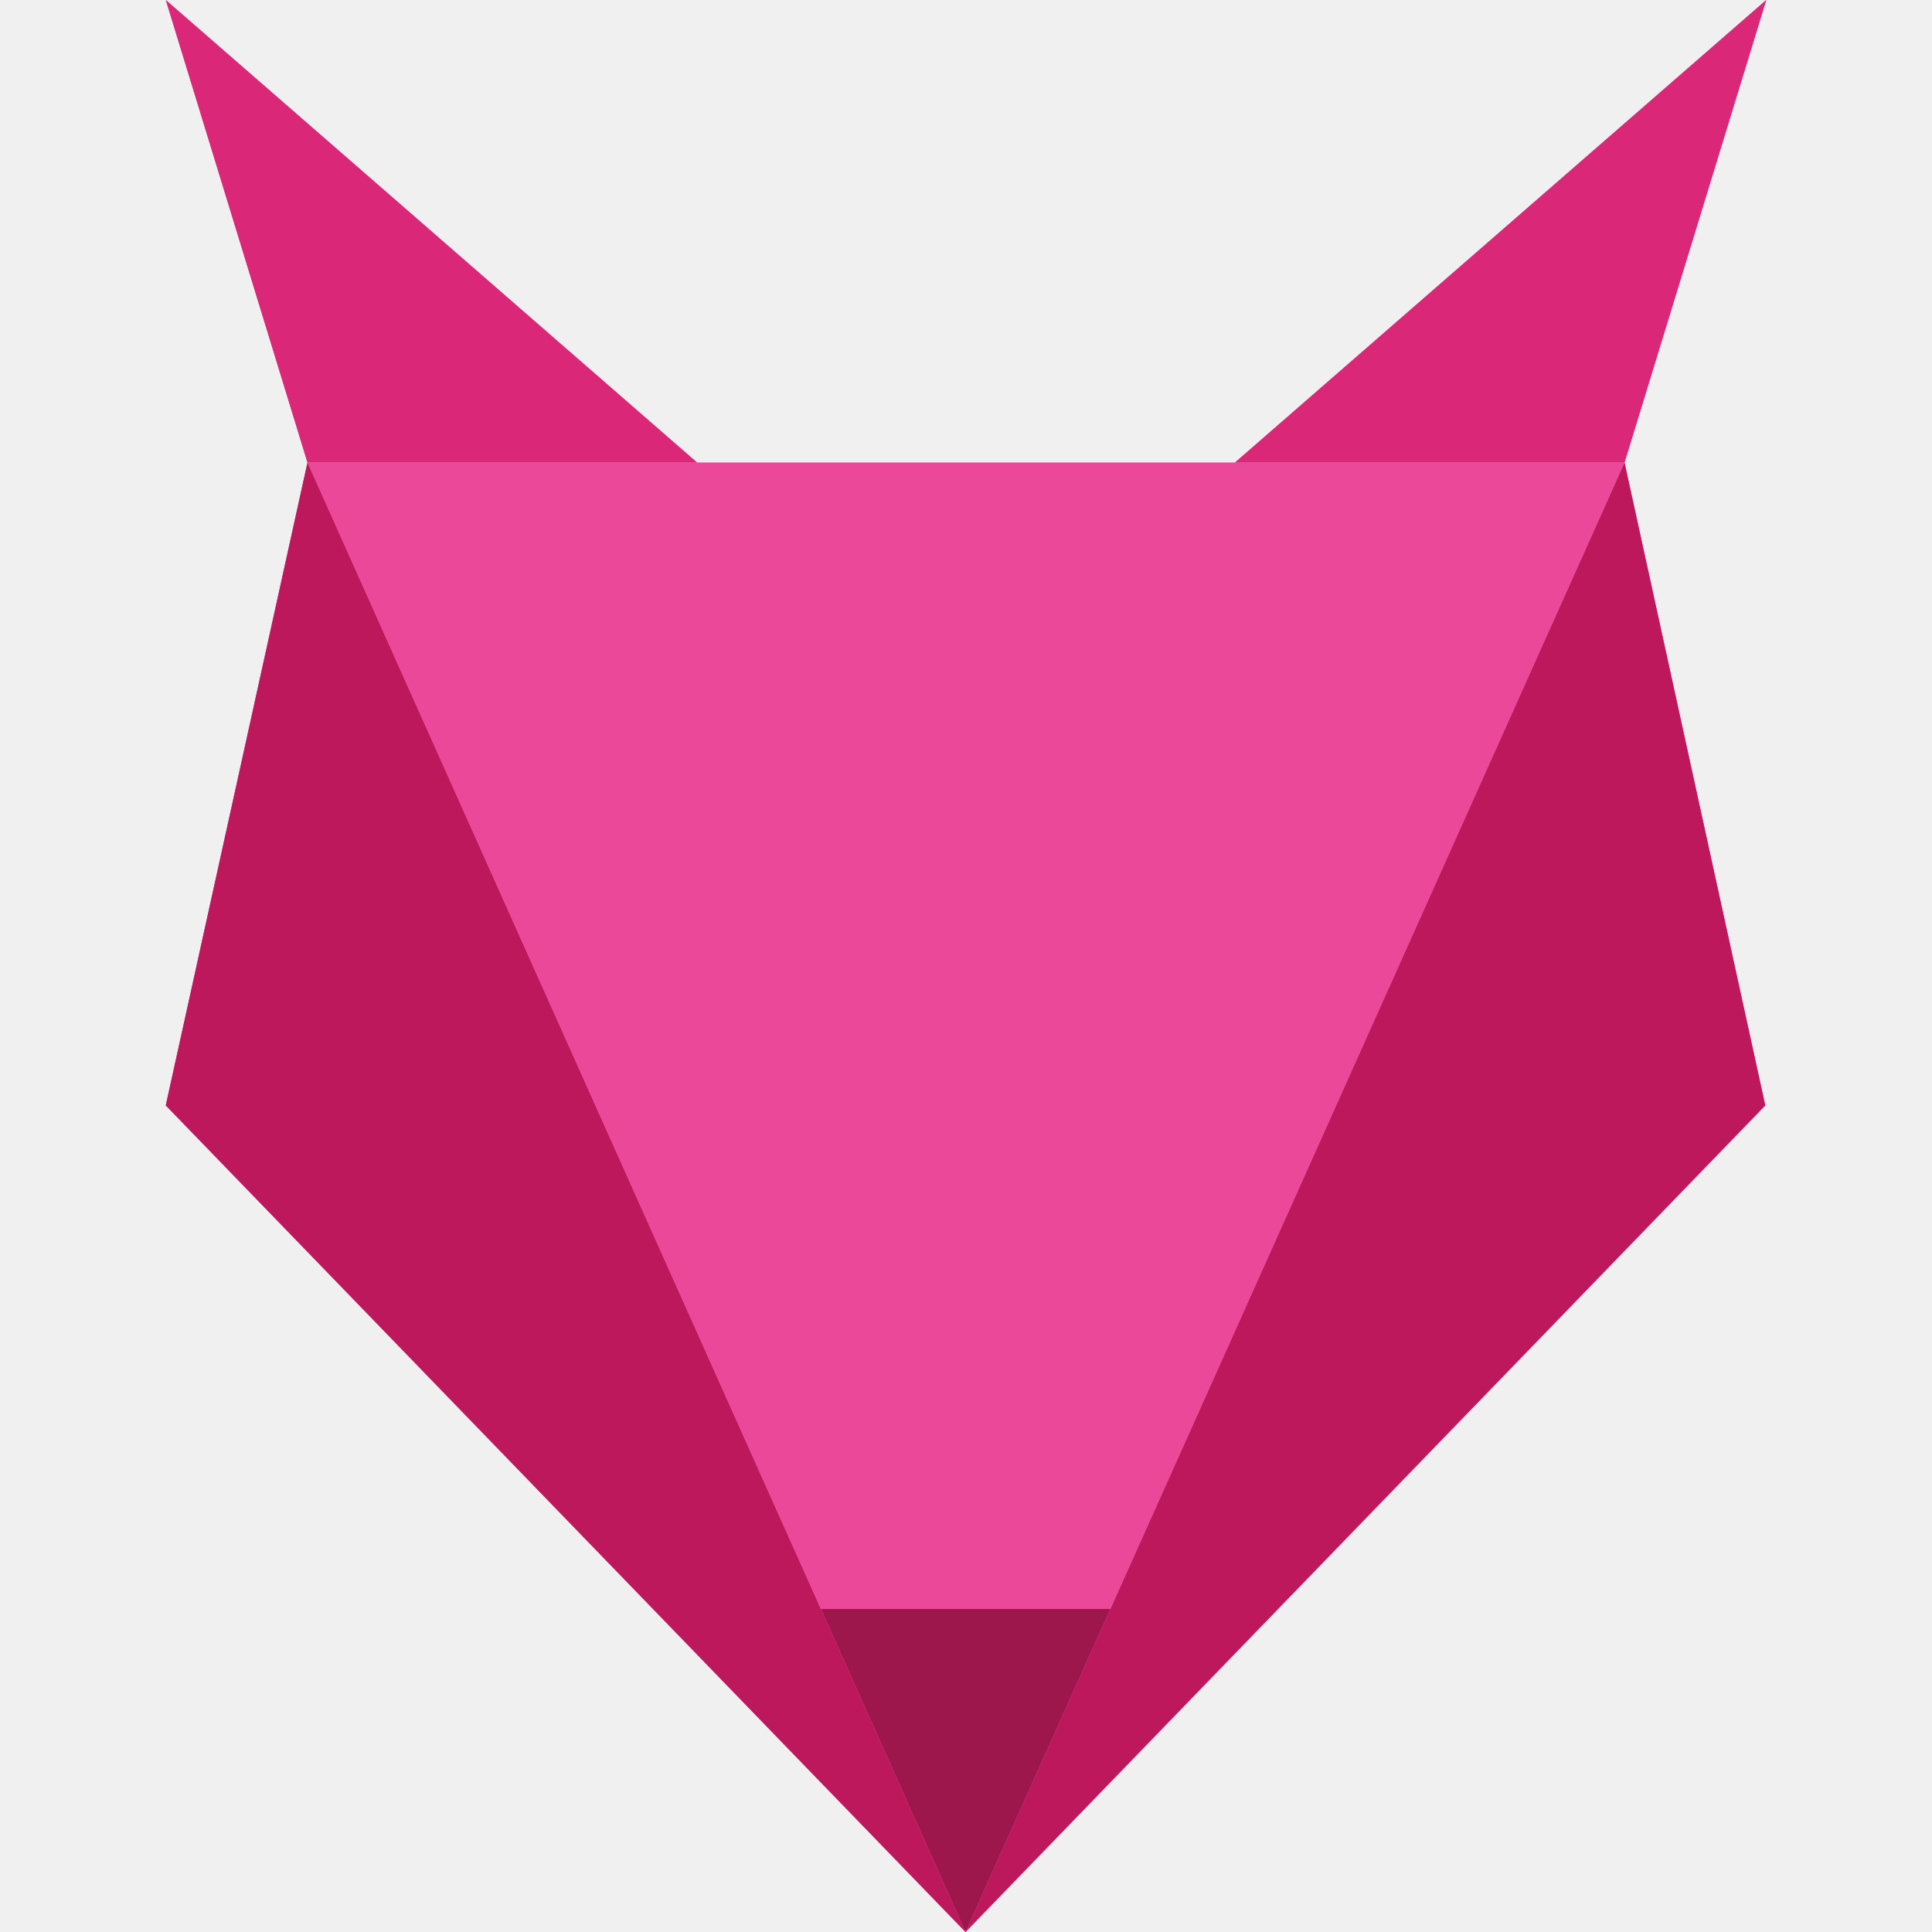
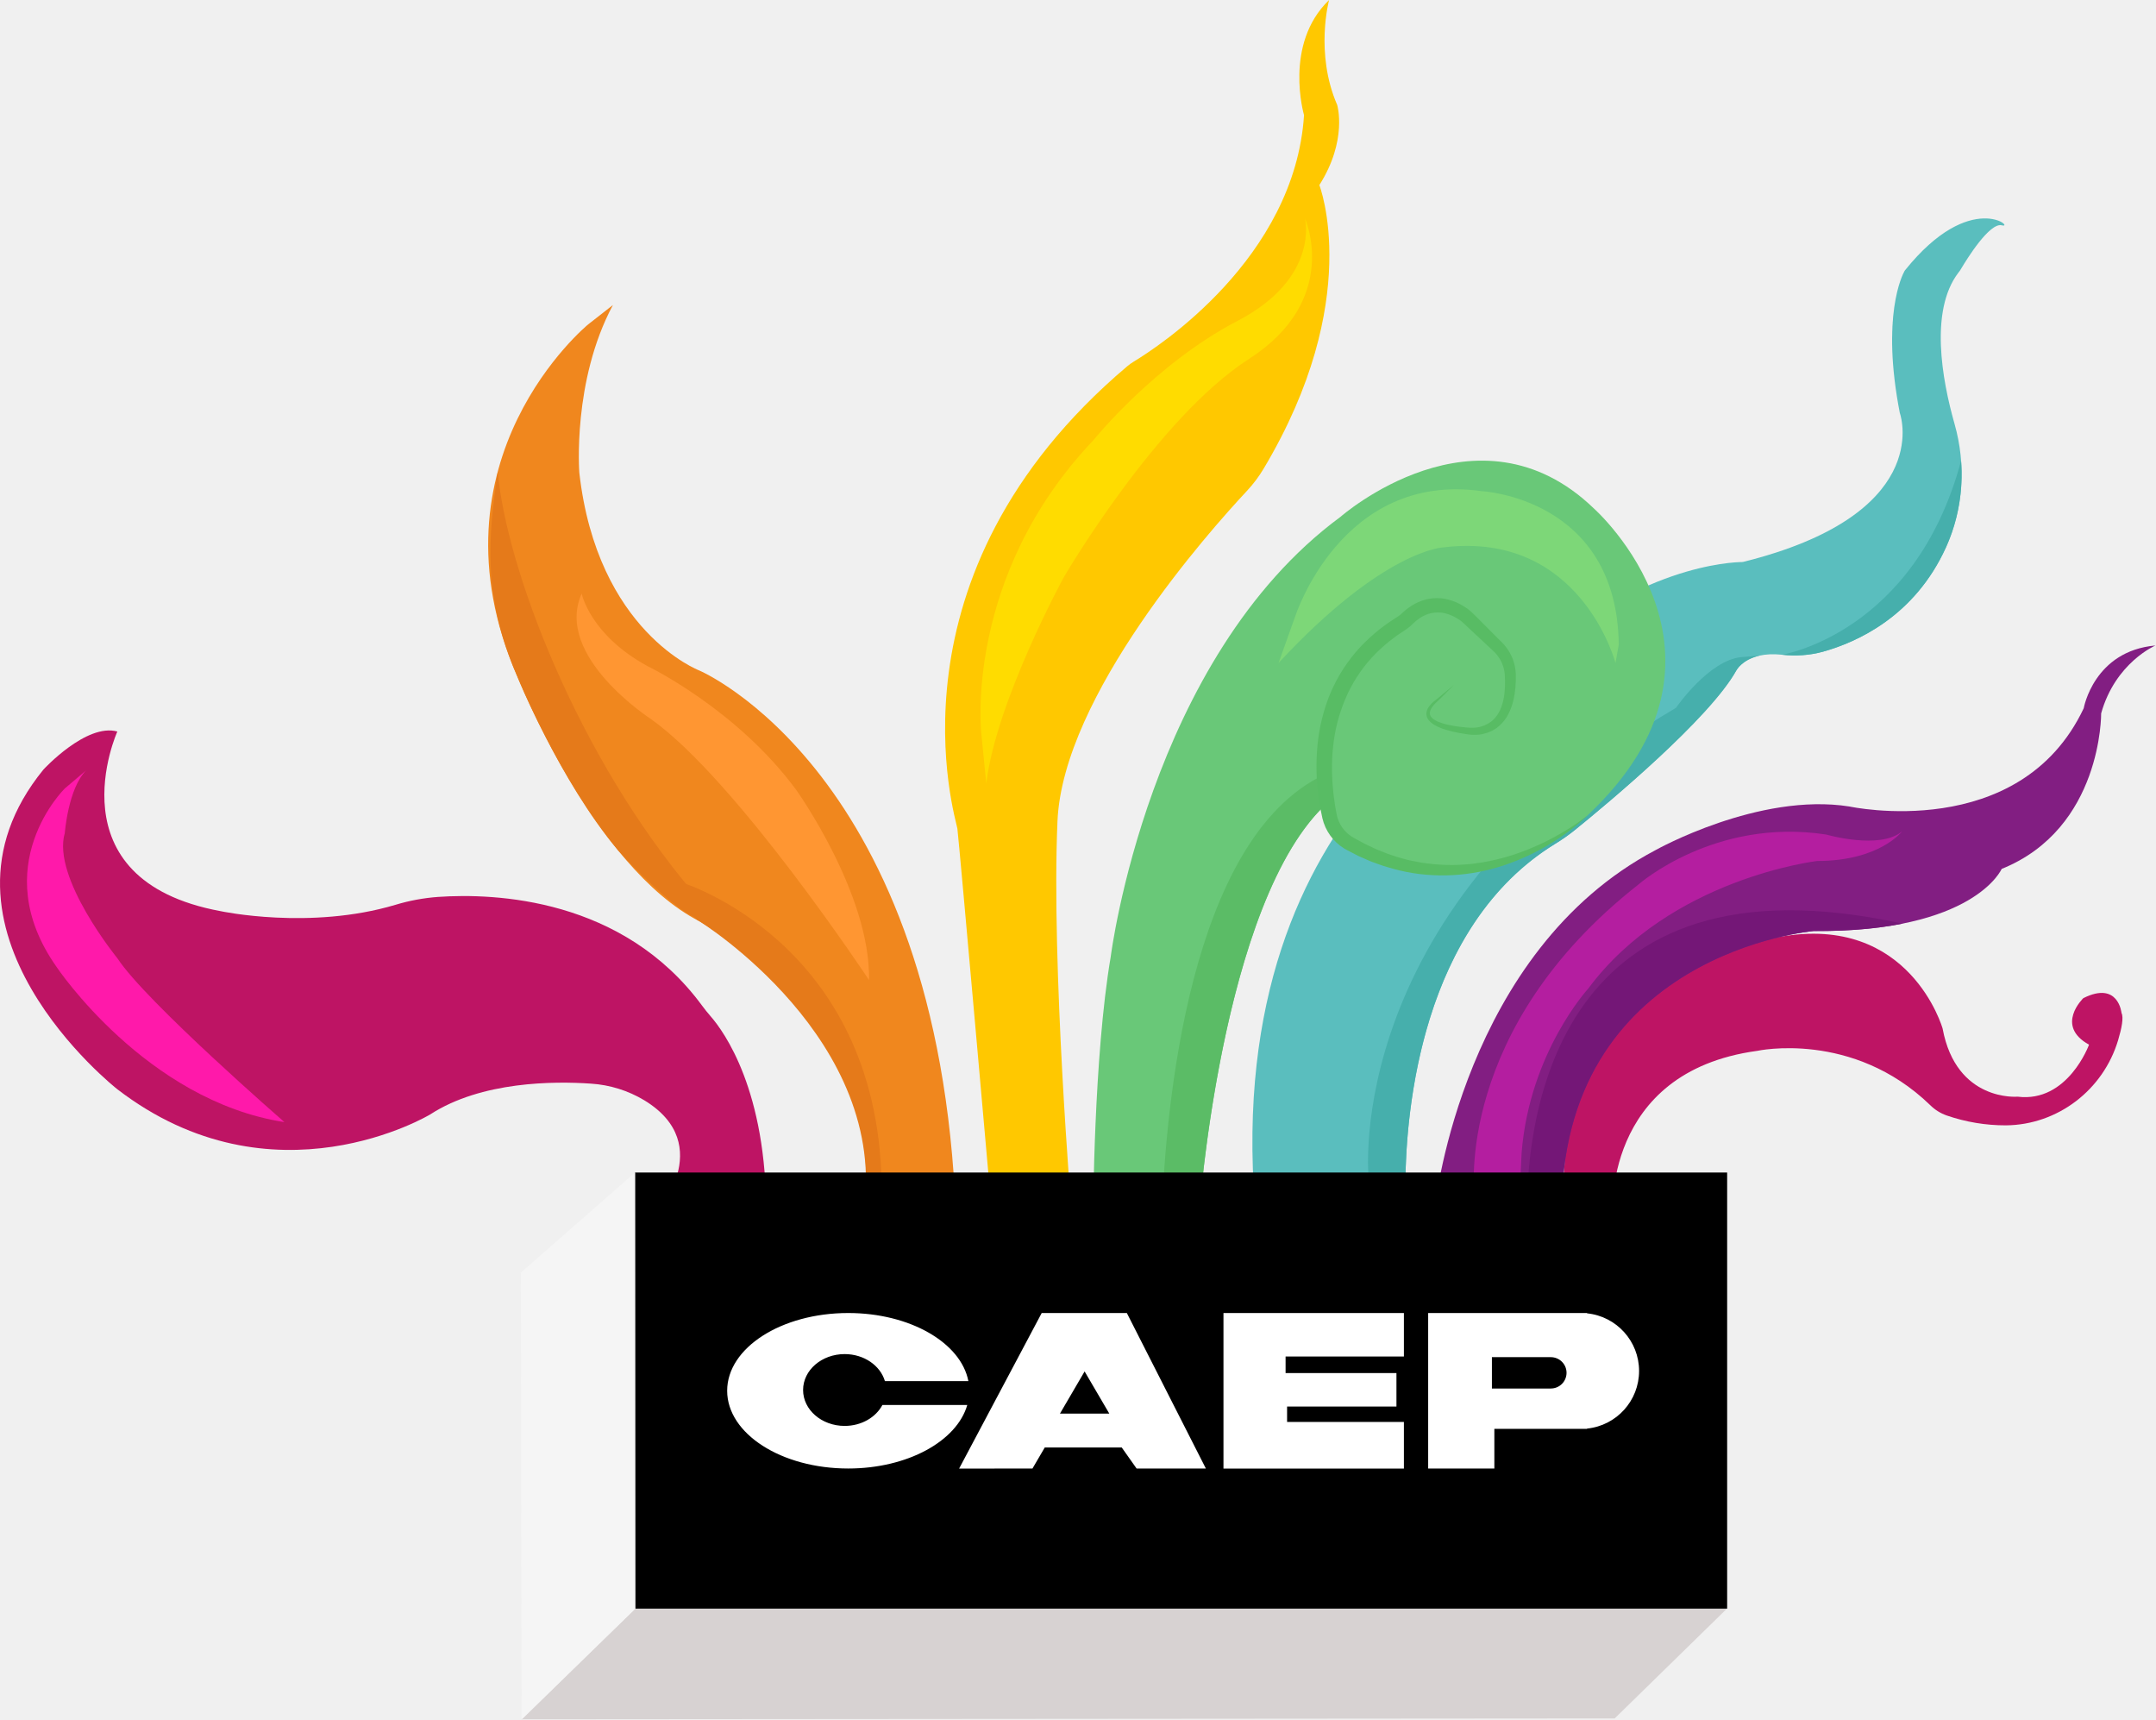
- <svg xmlns="http://www.w3.org/2000/svg" width="48" height="48" viewBox="0 0 48 48" fill="none">
-   <path fill-rule="evenodd" clip-rule="evenodd" d="M4.118 27.464L7.639 11.491L23.988 48L4.118 27.464Z" fill="#EC4899" />
-   <path fill-rule="evenodd" clip-rule="evenodd" d="M43.858 27.464L40.361 11.491L23.988 48L43.858 27.464Z" fill="#EC4899" />
-   <path fill-rule="evenodd" clip-rule="evenodd" d="M7.639 11.491L4.119 0L17.318 11.491H7.639Z" fill="#EC4899" />
-   <path fill-rule="evenodd" clip-rule="evenodd" d="M40.361 11.491L43.882 0L30.683 11.491H40.361Z" fill="#EC4899" />
-   <path d="M23.988 48L7.639 11.491H24H40.361L23.988 48Z" fill="#EC4899" />
-   <path d="M27.588 39.974H20.394L23.988 48L27.588 39.974Z" fill="#9D174D" />
-   <path fill-rule="evenodd" clip-rule="evenodd" d="M4.118 27.464L7.639 11.491L23.988 48L4.118 27.464Z" fill="#BE185D" />
-   <path fill-rule="evenodd" clip-rule="evenodd" d="M43.858 27.464L40.361 11.491L23.988 48L43.858 27.464Z" fill="#BE185D" />
-   <path fill-rule="evenodd" clip-rule="evenodd" d="M7.639 11.491L4.119 0L17.318 11.491H7.639Z" fill="#DB2777" />
-   <path fill-rule="evenodd" clip-rule="evenodd" d="M40.361 11.491L43.882 0L30.683 11.491H40.361Z" fill="#DB2777" />
+ <svg xmlns="http://www.w3.org/2000/svg" width="1076" height="858" fill="none" viewBox="0 0 1076 858">
+   <path fill="#be1464" d="M804.84 606.58s-5.51-71.68 72.14-82.24c0 0 47.58-10.45 86.38 27.13a22 22 0 0 0 8.2 5.12 90 90 0 0 0 29.54 4.92c25.9-.25 48.56-17.68 55.99-42.49 1.79-5.99 2.83-11.36 1.7-13.56 0 0-1.51-16.21-19.06-7.42 0 0-14.34 13.72 2.85 23.22 0 0-10.56 29.06-35.64 25.94 0 0-30.61 2.76-37.44-34.01 0 0-16.26-57.35-81.22-45.74 0 0-94.97 12.95-107.11 108.55l-2.21 30.58z" />
+   <path fill="#5abebe" d="M628.66 606.34H699a2.58 2.58 0 0 0 2.59-2.71c-.88-19.17-2.84-135.03 74.49-182.57a92 92 0 0 0 9.99-7c16.55-13.41 67-55.42 80.47-79.52 0 0 4.94-9.77 22.8-7.87 6.89.73 13.85.33 20.5-1.53 17.04-4.76 45.73-17.67 61.32-51.99 8.78-19.33 10.12-41.22 4.3-61.64-6.18-21.76-12.85-57.46 2.6-76.36q.12-.13.2-.28c1.18-2.02 14.2-24.21 20.83-22.45 6.94 1.84-15.45-18.46-48.35 22.44q-.14.16-.23.34c-1.2 2.13-11.71 22.68-2.4 70.64l.08.31c.95 2.85 15.47 50.93-78.2 74.21a3 3 0 0 1-.6.08c-4.17.03-53.62 1.51-105.41 51.89a3 3 0 0 1-.84.55c-9.26 3.6-153.24 63.04-136.8 269l-.16 4.61 2.49-.13H699a2.6 2.6 0 0 0 2.59-2.71c-.88-19.17-2.84-135.03 74.49-182.57a92 92 0 0 0 9.99-7c16.55-13.41 67-55.42 80.47-79.52 0 0 4.94-9.77 22.8-7.87a54 54 0 0 0 20.36-1.49c17-4.73 45.83-17.61 61.46-52.03 8.78-19.33 10.12-41.22 4.3-61.64-6.08-21.4-12.64-56.29 1.87-75.42q.8-1.02 1.48-2.14c2.78-4.67 14.2-23.15 20.28-21.54 6.9 1.83-15.24-18.28-47.9 21.89a10 10 0 0 0-1.16 1.85c-2.35 4.87-10.43 25.8-1.92 69.7q.02.15.08.3c.94 2.82 15.5 50.93-78.21 74.22a3 3 0 0 1-.6.08c-4.16.03-53.62 1.5-105.41 51.89q-.37.35-.84.54" />
+   <path fill="#46afac" d="M878.03 327.16q-3.6.25-8.77.69c-16.38 1.4-32.83 25.34-32.83 25.34-167.3 98.48-153.41 234.12-153.41 234.12l18.35 3.23c.3-36.87 8.09-128.51 74.7-169.46a92 92 0 0 0 9.99-7c16.55-13.41 67-55.42 80.47-79.52 0 0 2.74-5.4 11.49-7.39zM971.16 273.15a88.7 88.7 0 0 0 7.56-43.26c-23.11 86.23-89.37 96.79-89.37 96.79 6.88.73 13.84.33 20.5-1.53 17.03-4.76 45.72-17.67 61.3-51.99z" />
+   <path fill="#be1464" d="M326.9 606.34s31.38-34.94-5.3-57.31a59 59 0 0 0-26.75-8.34c-18.07-1.25-54.53-1.24-80.11 15.35 0 0-78.37 47.29-156.24-12.59 0 0-101.8-79.8-36.81-159.48 0 0 21.37-23.27 36.87-18.97 0 0-33.46 73.99 51.62 89.65 0 0 44.55 9.55 87.15-3.17a98 98 0 0 1 21.28-3.95c28.29-1.94 92.19.44 131.78 54.25a82 82 0 0 0 4.29 5.34c6.69 7.67 28.05 37.06 27.7 99.23h-55.5z" />
+   <path fill="#ff19aa" d="M32.33 393.42s-39.56 38.74-4.12 89.01c0 0 44.5 66.76 113.74 77.47 0 0-69.23-60.17-83.24-81.6 0 0-32.97-40.39-26.37-62.64 0 0 1.65-22.25 10.7-31.32z" />
+   <path fill="#f0871e" d="M477.07 606.48H431c13.85-91.68-81.94-146.8-81.94-146.8C296.12 432.63 258 337.14 258 337.14c-46.76-107.92 35.56-175.3 35.56-175.3l12.33-9.64c-20.35 37.95-16.76 83.68-16.76 83.68 8.97 79.34 59.84 98.66 59.84 98.66s119.75 50.53 128.1 271.93z" />
+   <path fill="#e57a1a" d="M258.02 337.14s21.16 52.28 50.27 86.94c7.04 8.38 29.77 30.32 38.05 33.42 4.97 1.86-4.31-15.61 0-11.72-58.31-68.64-93.6-162.25-97.93-210.36-4.76 32.55-7.68 61.82 9.6 101.73z" />
+   <path fill="#e57a1a" d="M439.98 589.92c-2.52-120.27-99.81-149.7-100.38-149.83 6.98 6.29 1.79 15.66 9.46 19.58 0 0 95.6 59.2 81.76 146.8h9.89l-.48-4.08-.26-12.47" />
+   <path fill="#ff9632" d="M290.3 296.17s4.12 20.6 32.97 36.26c0 0 44.5 21.43 74.18 61.81 0 0 37.09 51.92 36.26 94.78 0 0-65.94-99.73-108.8-130.22 0 0-48.62-31.32-34.61-62.64z" />
+   <path fill="#ffc800" d="M495.13 606.48s-16.6-188-17.33-193.04c-.72-5.02-38.95-126 84.69-230.62a27 27 0 0 1 3.46-2.48c11.73-7.08 80.19-51.35 84.86-122.9 0 0-10.4-35.35 12.5-57.44 0 0-7.22 26.51 4.06 52.4 0 0 5.28 17.59-8.92 39.95 0 0 22.49 57.27-27.81 141.51a65 65 0 0 1-8.34 11.09c-18.65 19.94-91.8 101.99-94.54 164.76-3.16 71.97 7.14 196.77 7.14 196.77z" />
+   <path fill="#ffdc00" d="M489.76 366.22s-9.07-78.3 56.05-146.71c0 0 30.5-37.91 71.7-59.34s33.79-51.1 33.79-51.1 18.13 40.39-28.02 70.06-92.31 108.79-92.31 108.79-33.8 61.81-38.74 103.02l-2.47-24.73z" />
+   <path fill="#821e82" d="M716.42 600.57s13.96-125.92 109.88-176.43c0 0 51.47-28.91 96.74-21.72 0 0 84.98 18.49 116.89-49.03 0 0 5.01-28.58 35.82-31.32 0 0-20.02 8.49-27.12 33.88 0 0 .58 57.37-49.66 77.61 0 0-13.62 31.62-93.8 30.98 0 0-127.23 10.72-125.8 142.03H716.4v-6.01z" />
+   <path fill="#741777" d="M905.18 464.55c17.89.14 32.45-1.32 44.3-3.68C776.4 422.9 761.7 557.17 762 606.58h17.37c-1.43-131.31 125.8-142.03 125.8-142.03" />
+   <path fill="#b41ea0" d="M817.8 441.25s37.88-33.39 93.58-24.85c0 0 26.73 7.76 37.87-1.55 0 0-11.14 14.75-42.33 14.75 0 0-73.43 8.54-114.27 63.67 0 0-29.28 31.83-33.25 81.91l-1 20.58h-22.56s-10.12-82.3 81.96-154.51" />
+   <path fill="#69c878" d="M669.02 395.37c-58.63 40.74-70.67 211.11-70.67 211.11h-52.78s.22-79.11 8.77-129.16c0 0 18.66-148.71 114.67-219.44 0 0 68.45-60.25 126.54-4.09 0 0 82.08 72.95-3.15 152.94 0 0-58.66 54.96-126.55 9.39 0 0-24.5-70.76 35.37-106.19 0 0 12.69-16.05 30.43-2.5l21.1 20.41s7.48 35.85-17.2 37.15c0 0-35.95-1.96-17.64-16.19l7.7-7.02" />
+   <path fill="#5bbc66" d="M660.96 386.48c-67.82 32.03-79.3 167.67-81.14 220h18.53s11.1-157.55 63.97-205.74a99 99 0 0 0 3.54 15.39z" />
+   <path fill="#58bc64" d="M792.4 406.74c-6.16 6.03-13.26 11.09-20.74 15.49a107 107 0 0 1-11.64 5.89q-6 2.64-12.3 4.54c-16.75 5.09-35.18 5.61-52.33.87l-3.2-.94c-1.07-.31-2.14-.61-3.17-1.01l-3.13-1.13-1.57-.57q-.77-.31-1.53-.65l-3.05-1.33a38 38 0 0 1-3.01-1.42l-2.95-1.53c-1-.54-1.91-.94-3.04-1.65a24.2 24.2 0 0 1-10.76-14.99 119.72 119.72 0 0 1-1.82-9.85 112 112 0 0 1-.63-26.64 90 90 0 0 1 6.49-26.09 80 80 0 0 1 14.67-22.69 92 92 0 0 1 9.94-9.15c.88-.7 1.8-1.34 2.7-2.01q1.34-1.02 2.75-1.93l2.8-1.84.6-.38.54-.36q.52-.38 1.03-.8l.5-.44.55-.51q.68-.64 1.4-1.23a31 31 0 0 1 3-2.17 25 25 0 0 1 6.89-3.03c2.47-.65 5.07-.88 7.62-.68 2.57.18 5 .92 7.3 1.81 1.1.52 2.24 1.03 3.28 1.64l1.53.95q.75.45 1.54 1.03a25 25 0 0 1 2.76 2.43l2.29 2.27 9.1 9.14 2.29 2.28.58.58.64.67q.62.68 1.19 1.41a23 23 0 0 1 3.57 6.41c.84 2.3 1.32 4.73 1.42 7.17q.11 3.4-.2 6.77c-.41 4.5-1.36 9.08-3.56 13.31a20 20 0 0 1-4.4 5.7l-1.4 1.16-1.55.97c-.51.35-1.07.57-1.62.81-.56.22-1.1.52-1.68.66-1.16.3-2.28.68-3.48.82q-1.78.23-3.53.15c-1.17-.04-2.31-.2-3.38-.36a92 92 0 0 1-3.25-.53 65 65 0 0 1-6.43-1.5 27 27 0 0 1-6.22-2.59 11 11 0 0 1-2.74-2.3 5 5 0 0 1-1.18-3.64 6.7 6.7 0 0 1 1.4-3.32 15 15 0 0 1 2.33-2.45q1.3-1.05 2.54-2.01l2.48-2.07 4.98-4.12-4.56 4.58-2.28 2.28q-1.22 1.13-2.34 2.21c-.71.76-1.42 1.53-1.93 2.39a5 5 0 0 0-.91 2.6c-.04 1.71 1.53 3.02 3.29 3.9 1.79.88 3.8 1.46 5.83 1.93q3.07.68 6.2 1.04 1.58.19 3.16.31c1.07.08 2.07.16 3.05.13q1.48-.03 2.89-.31c.94-.16 1.84-.55 2.75-.84 1.73-.77 3.4-1.67 4.68-3.04a16 16 0 0 0 3.2-4.63c1.6-3.51 2.28-7.55 2.45-11.61.07-2.03.02-4.11-.11-6.12a17.57 17.57 0 0 0-4.13-10.11q-.45-.53-.93-1.02l-.5-.48-.57-.54-2.36-2.2-9.44-8.8-2.35-2.21c-.42-.4-.71-.67-1.06-.97a14 14 0 0 0-1.05-.82q-.51-.37-1.16-.73l-1.23-.73c-.82-.46-1.68-.81-2.52-1.19-1.72-.6-3.45-1.1-5.2-1.17a16 16 0 0 0-9.97 2.85 22 22 0 0 0-3.2 2.59l-.61.6-.7.64q-.71.63-1.5 1.21-.37.29-.78.56l-.75.5-2.57 1.72q-1.3.84-2.51 1.79c-.82.62-1.66 1.21-2.46 1.86a84 84 0 0 0-8.97 8.37 72 72 0 0 0-13.07 20.53 82 82 0 0 0-6.08 23.77c-.9 8.22-.64 16.58.35 24.85a107 107 0 0 0 1.5 9.21 17.01 17.01 0 0 0 7.34 10.72c.68.46 1.72.98 2.6 1.47l2.75 1.5c.9.52 1.85.96 2.79 1.4l2.82 1.34q.7.35 1.4.66l1.46.58 2.9 1.17c.96.42 1.95.73 2.94 1.06l2.96.99c1.98.64 4 1.09 6.02 1.65q3.05.66 6.13 1.21c4.12.6 8.27 1.07 12.46 1.15 4.18.19 8.37-.11 12.55-.48 4.16-.53 8.34-1.16 12.43-2.19q6.17-1.42 12.16-3.63a125 125 0 0 0 22.98-11.15c3.65-2.24 7.2-4.66 10.56-7.36z" />
+   <path fill="#7dd778" d="M646.35 307.71s23.08-72.53 93.13-62.64c0 0 67.58 3.3 68.4 76.65l-1.64 9.07s-17.31-65.94-85.72-57.69c0 0-29.67.82-82.42 57.69l8.24-23.08" />
+   <path fill="#d7d2d2" d="M861.88 802.64h-544.8l-56.86 55.22 545.62-.43z" />
+   <path fill="#000" d="M861.97 585.05H316.92v217.59h545.05z" />
+   <path fill="#fff" d="M562.38 655.16h-42.5l-41.22 77.62 36.62-.05 6.14-10.5h38.4l7.42 10.5h34.57zM529 705.33l12.3-21.04 12.32 21.04h-24.63M610.6 655.16v77.62h90.05v-23.29h-58.3v-7.68h54.58v-16.7H641.6v-8.26h59.05v-21.69zM792.06 655.3v-.14h-79.3v77.57h33.03v-19.78h46.27v-.14a28.9 28.9 0 0 0 0-57.5zm-18.11 37.52h-29.38v-15.65h29.38c4.35 0 7.87 3.5 7.87 7.82a7.84 7.84 0 0 1-7.87 7.82zM440.38 701.05c-3.28 6.16-10.48 10.43-18.84 10.43-11.45 0-20.74-8.02-20.74-17.92s9.28-17.92 20.74-17.92c9.69 0 17.82 5.74 20.1 13.5h41.65c-3.68-19.16-29.12-33.99-59.96-33.99-33.37 0-60.42 17.37-60.42 38.79s27.05 38.79 60.42 38.79c29.59 0 54.2-13.65 59.4-31.68h-42.36" />
+   <path fill="#f5f5f5" d="m260.35 857.99-.42-222.96 56.99-49.98.17 217.59z" />
</svg>
